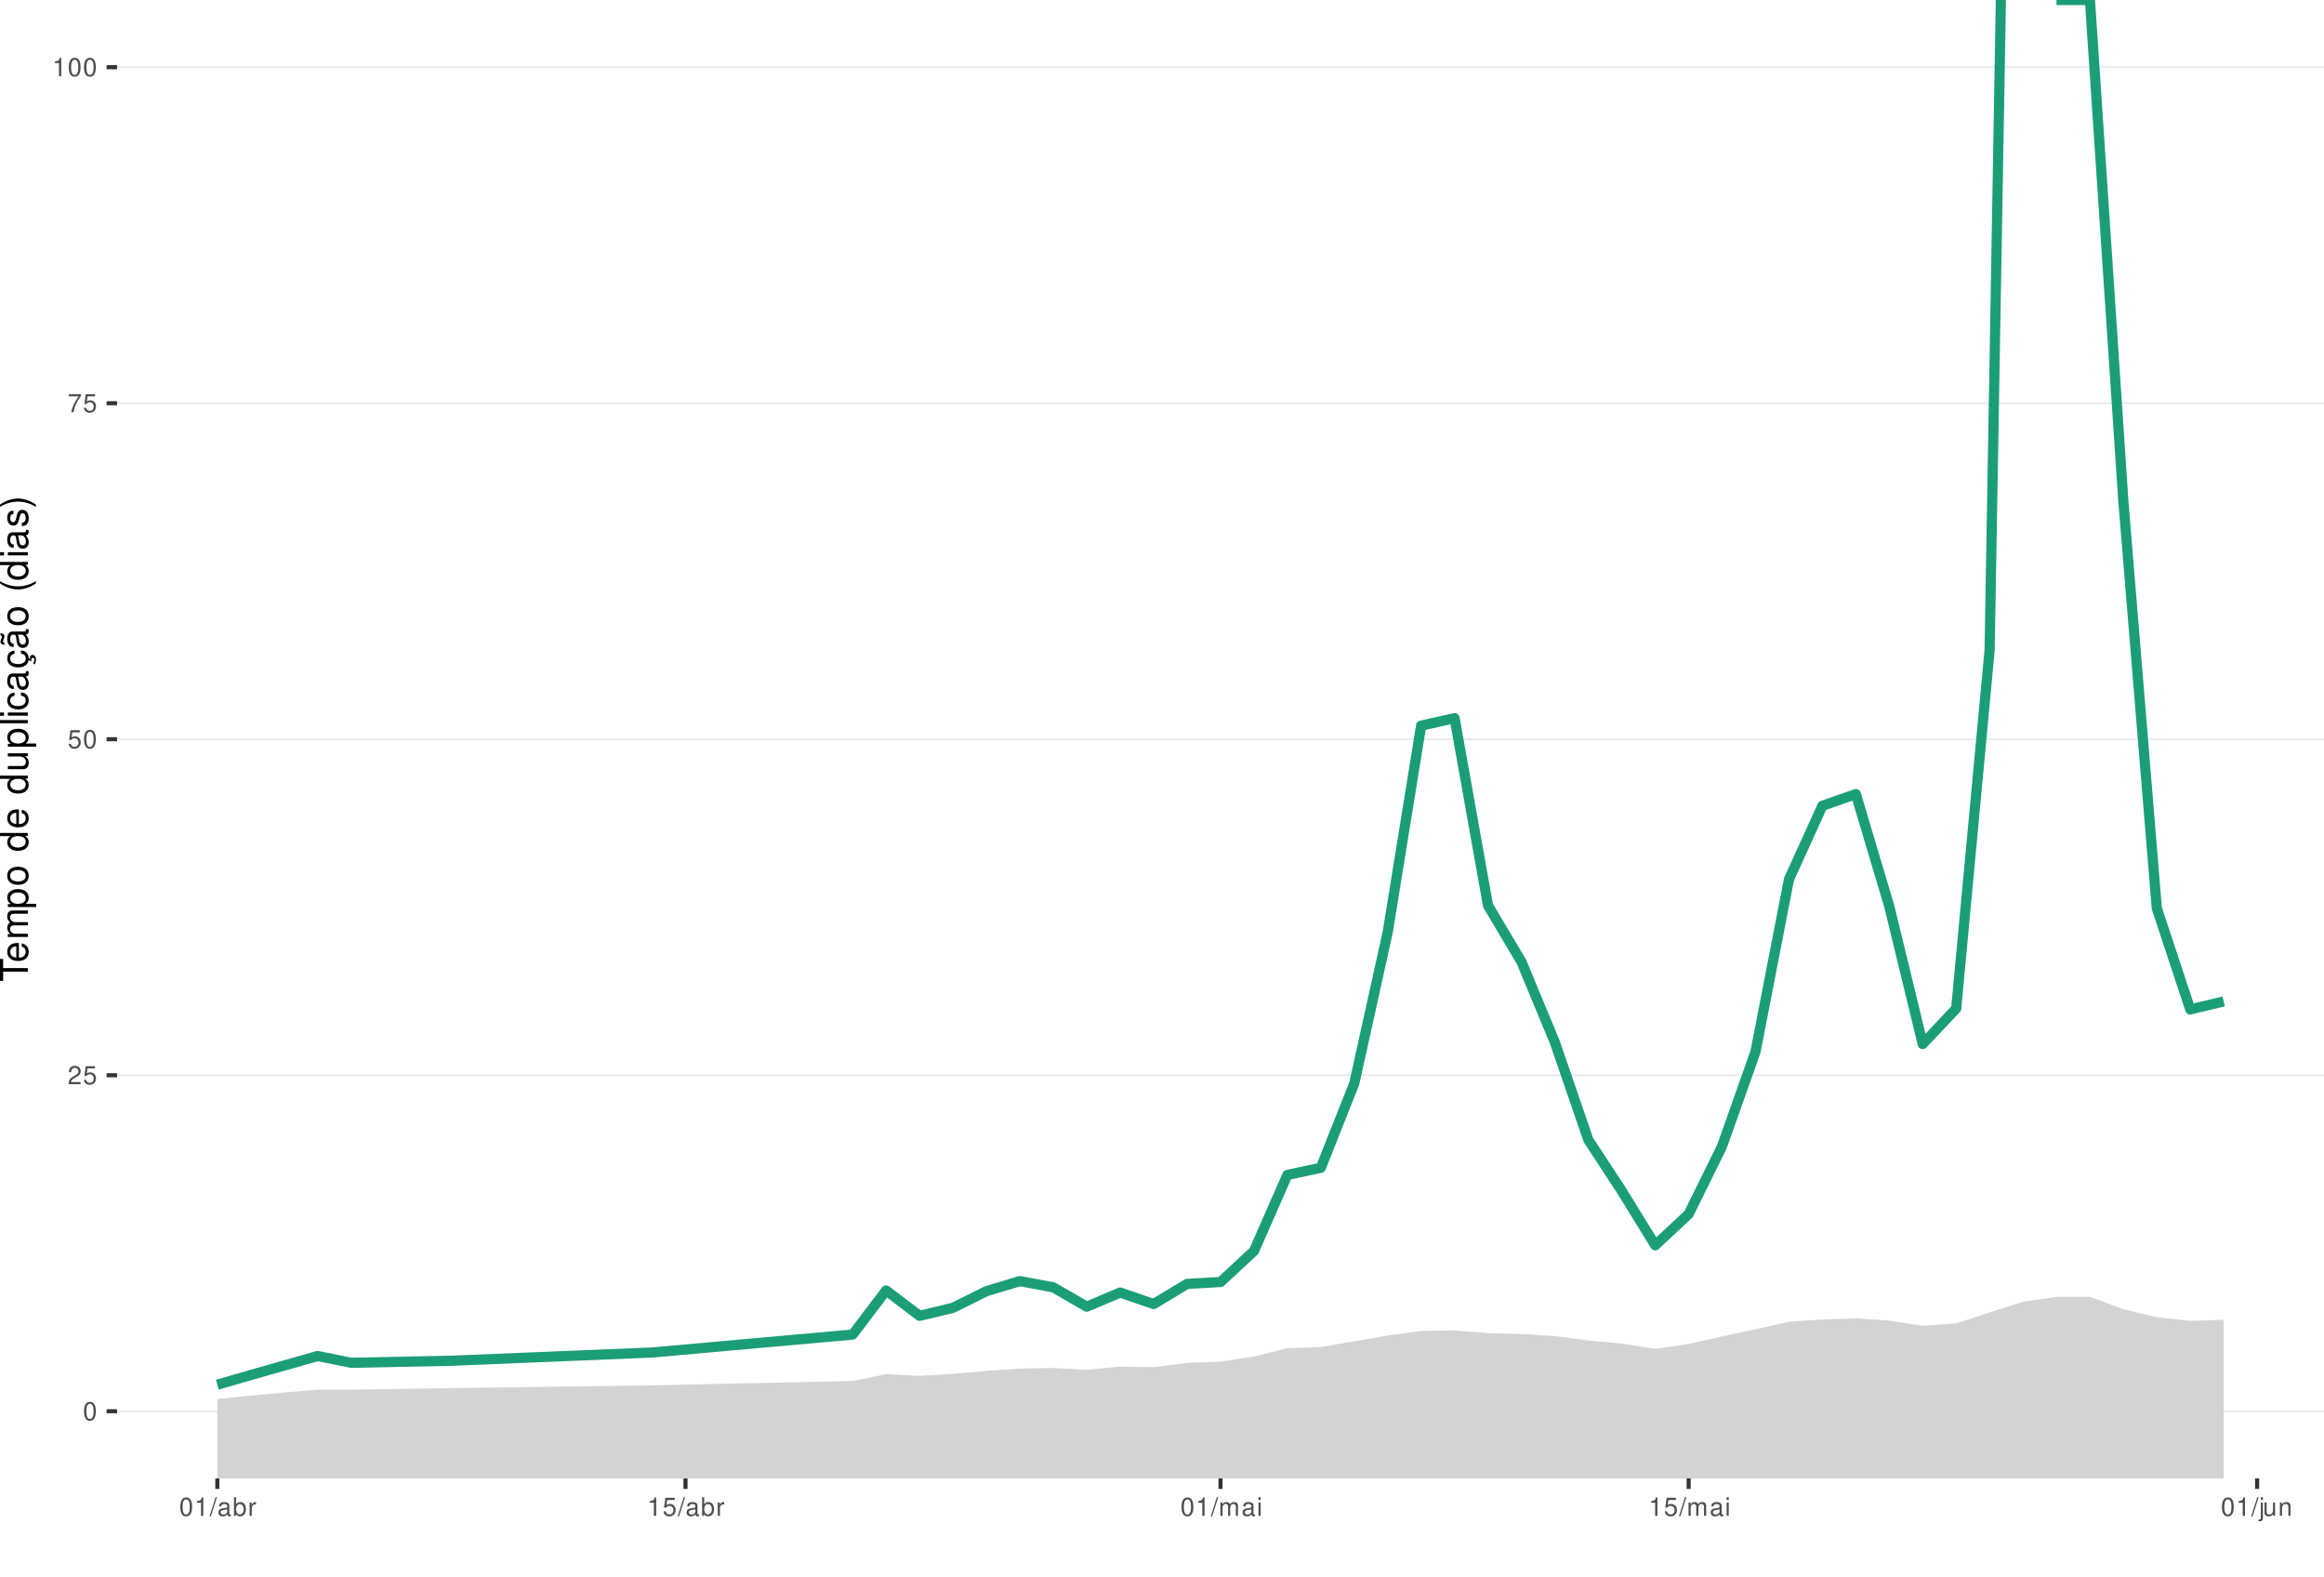
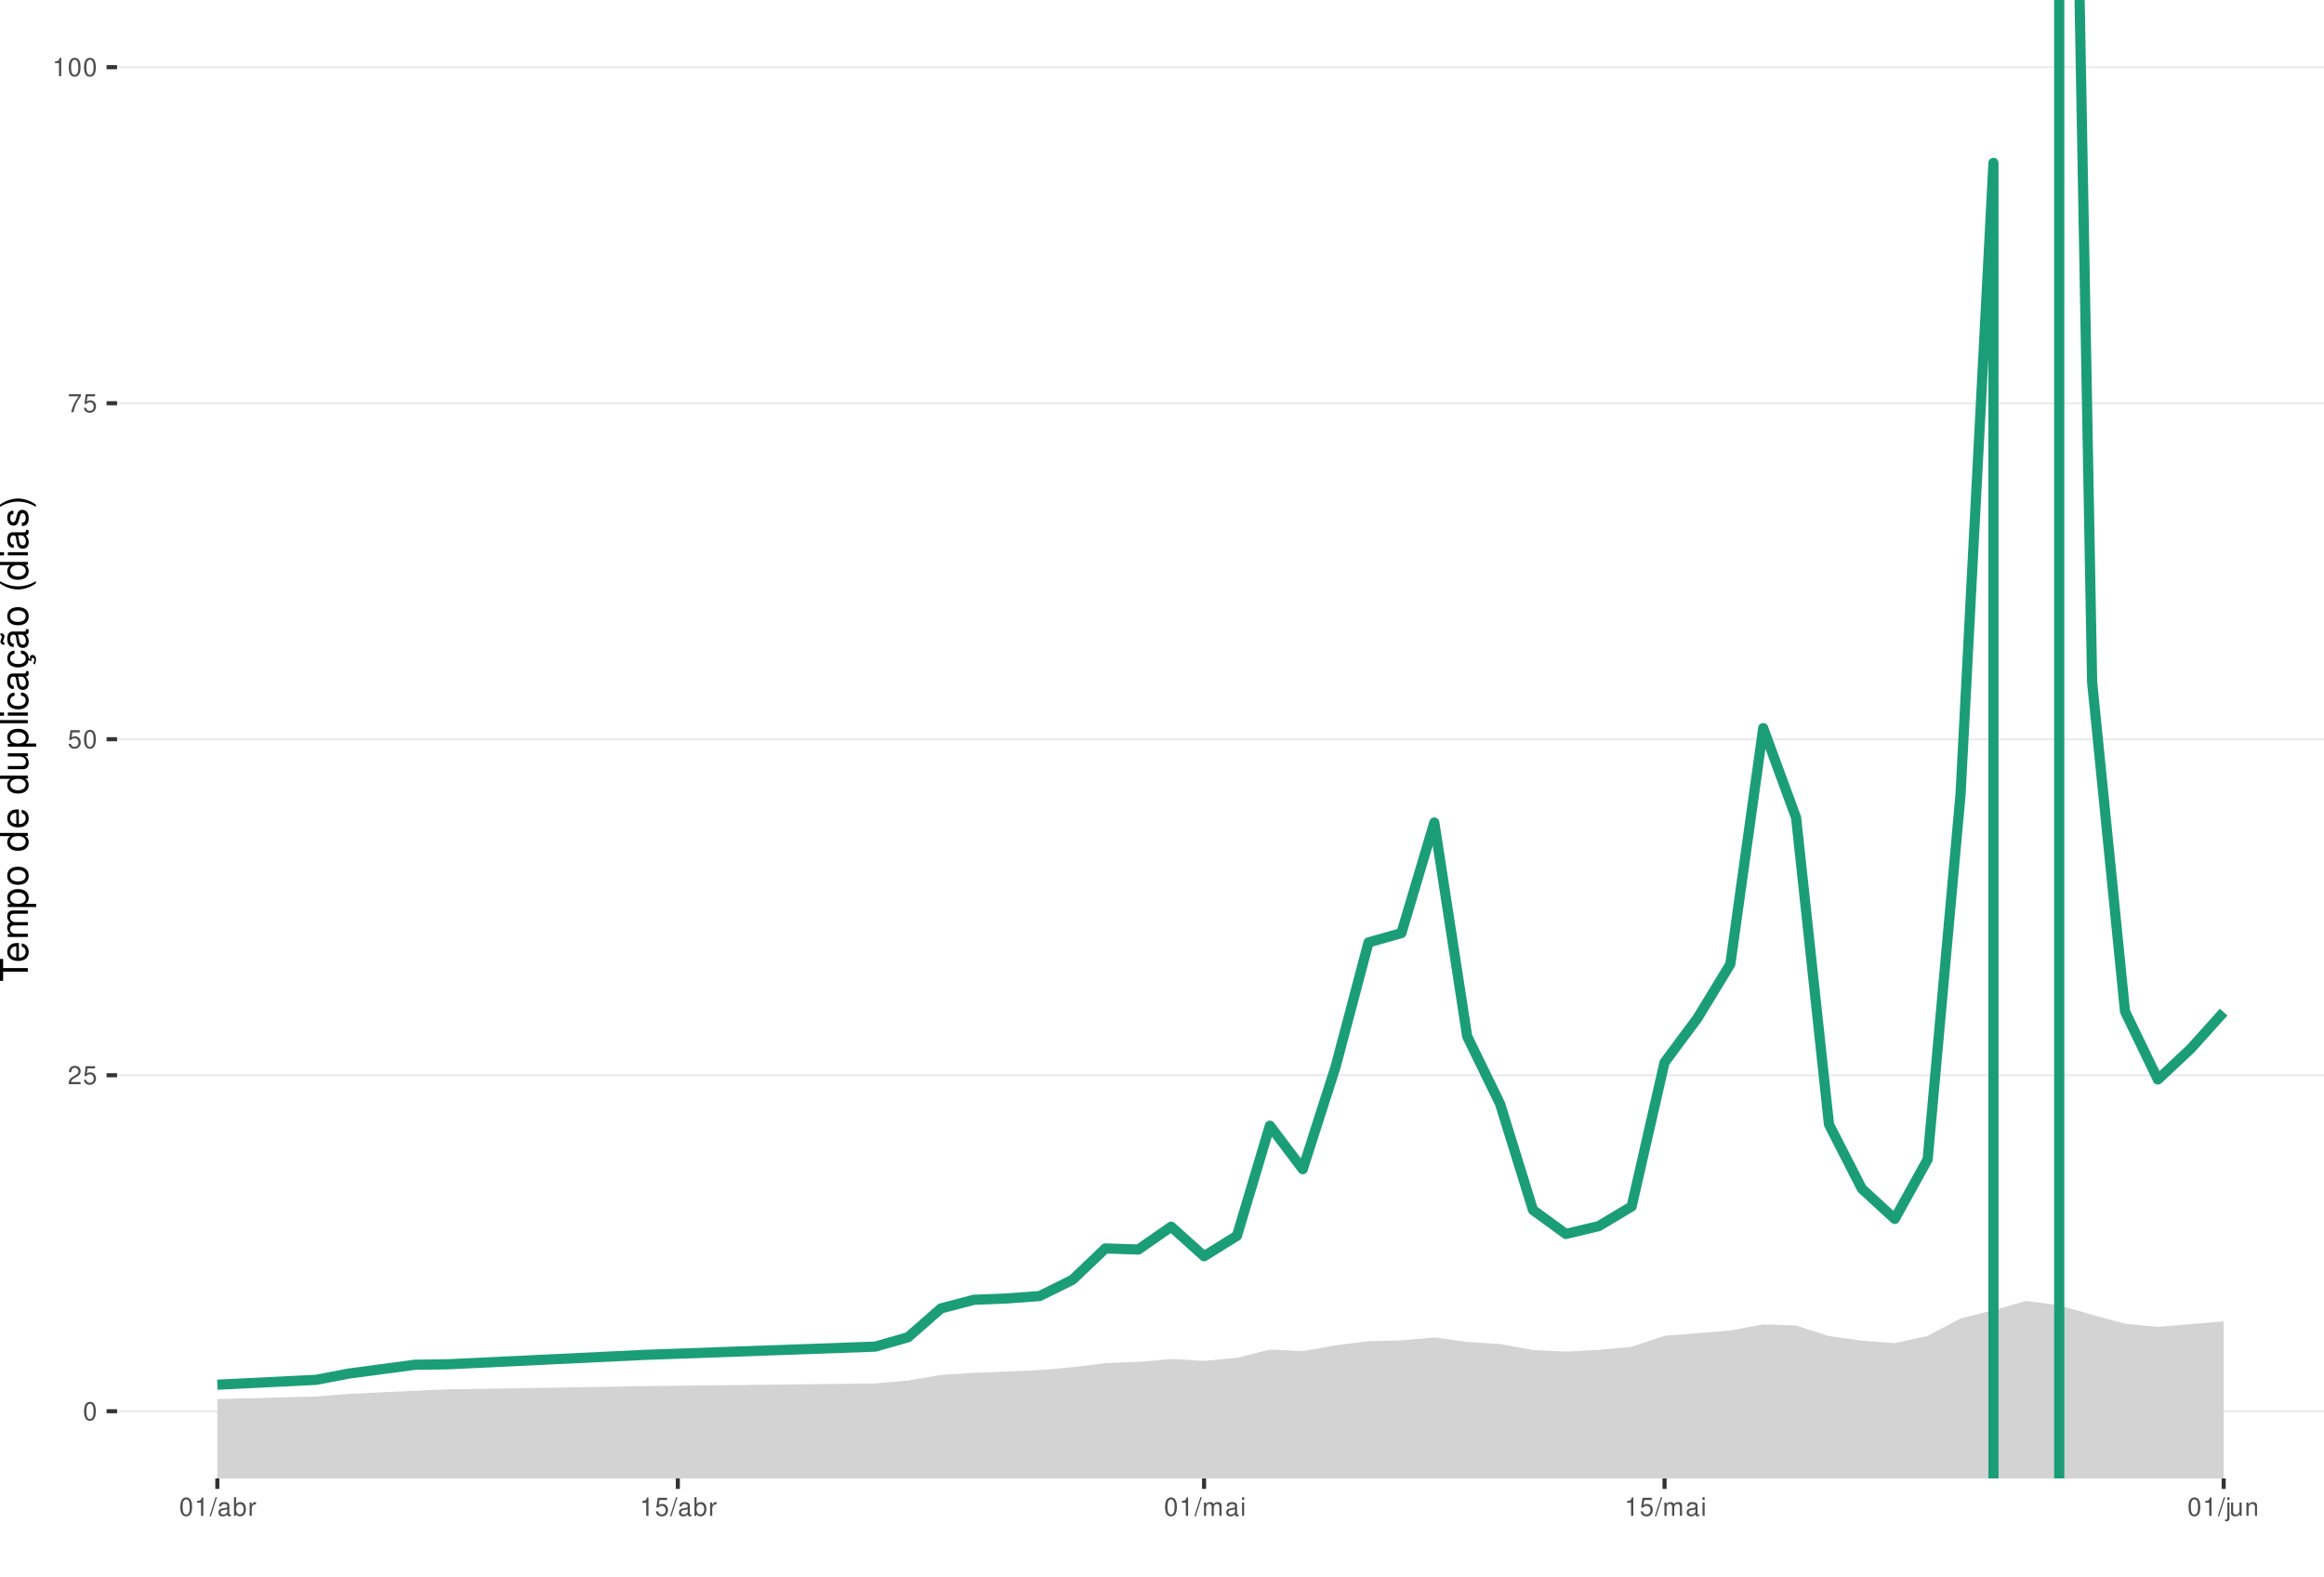
<svg xmlns="http://www.w3.org/2000/svg" xmlns:xlink="http://www.w3.org/1999/xlink" width="609pt" height="413pt" viewBox="0 0 609 413" version="1.1">
  <defs>
    <g>
      <symbol overflow="visible" id="glyph0-0">
        <path style="stroke:none;" d="" />
      </symbol>
      <symbol overflow="visible" id="glyph0-1">
        <path style="stroke:none;" d="M 1.828 -4.812 C 1.391 -4.812 0.984 -4.609 0.75 -4.281 C 0.438 -3.859 0.281 -3.219 0.281 -2.328 C 0.281 -0.703 0.812 0.156 1.828 0.156 C 2.828 0.156 3.375 -0.703 3.375 -2.297 C 3.375 -3.219 3.234 -3.844 2.922 -4.281 C 2.672 -4.625 2.281 -4.812 1.828 -4.812 Z M 1.828 -4.297 C 2.469 -4.297 2.781 -3.641 2.781 -2.344 C 2.781 -0.969 2.469 -0.328 1.812 -0.328 C 1.203 -0.328 0.891 -1 0.891 -2.328 C 0.891 -3.641 1.203 -4.297 1.828 -4.297 Z M 1.828 -4.297 " />
      </symbol>
      <symbol overflow="visible" id="glyph0-2">
        <path style="stroke:none;" d="M 3.375 -0.578 L 0.891 -0.578 C 0.938 -0.984 1.156 -1.234 1.734 -1.578 L 2.406 -1.953 C 3.062 -2.328 3.406 -2.812 3.406 -3.406 C 3.406 -3.812 3.234 -4.188 2.969 -4.438 C 2.688 -4.688 2.344 -4.812 1.891 -4.812 C 1.297 -4.812 0.844 -4.594 0.578 -4.188 C 0.422 -3.938 0.344 -3.641 0.328 -3.141 L 0.922 -3.141 C 0.938 -3.469 0.984 -3.672 1.062 -3.828 C 1.219 -4.125 1.516 -4.297 1.875 -4.297 C 2.406 -4.297 2.797 -3.906 2.797 -3.391 C 2.797 -3.016 2.578 -2.672 2.156 -2.438 L 1.547 -2.078 C 0.562 -1.516 0.281 -1.062 0.219 0 L 3.375 0 Z M 3.375 -0.578 " />
      </symbol>
      <symbol overflow="visible" id="glyph0-3">
        <path style="stroke:none;" d="M 3.172 -4.719 L 0.734 -4.719 L 0.375 -2.156 L 0.922 -2.156 C 1.188 -2.469 1.422 -2.594 1.797 -2.594 C 2.422 -2.594 2.812 -2.156 2.812 -1.453 C 2.812 -0.781 2.422 -0.359 1.781 -0.359 C 1.266 -0.359 0.953 -0.625 0.812 -1.156 L 0.234 -1.156 C 0.312 -0.766 0.375 -0.578 0.516 -0.406 C 0.781 -0.047 1.266 0.156 1.797 0.156 C 2.75 0.156 3.422 -0.547 3.422 -1.531 C 3.422 -2.469 2.797 -3.109 1.891 -3.109 C 1.562 -3.109 1.297 -3.016 1.016 -2.828 L 1.203 -4.141 L 3.172 -4.141 Z M 3.172 -4.719 " />
      </symbol>
      <symbol overflow="visible" id="glyph0-4">
        <path style="stroke:none;" d="M 3.469 -4.719 L 0.312 -4.719 L 0.312 -4.141 L 2.859 -4.141 C 1.734 -2.531 1.266 -1.547 0.922 0 L 1.547 0 C 1.797 -1.516 2.391 -2.812 3.469 -4.234 Z M 3.469 -4.719 " />
      </symbol>
      <symbol overflow="visible" id="glyph0-5">
        <path style="stroke:none;" d="M 1.719 -3.422 L 1.719 0 L 2.312 0 L 2.312 -4.812 L 1.922 -4.812 C 1.719 -4.078 1.578 -3.969 0.672 -3.859 L 0.672 -3.422 Z M 1.719 -3.422 " />
      </symbol>
      <symbol overflow="visible" id="glyph0-6">
        <path style="stroke:none;" d="M 1.531 -4.859 L -0.047 0.141 L 0.312 0.141 L 1.891 -4.859 Z M 1.531 -4.859 " />
      </symbol>
      <symbol overflow="visible" id="glyph0-7">
        <path style="stroke:none;" d="M 3.562 -0.328 C 3.5 -0.312 3.469 -0.312 3.438 -0.312 C 3.25 -0.312 3.141 -0.406 3.141 -0.578 L 3.141 -2.641 C 3.141 -3.25 2.688 -3.594 1.828 -3.594 C 1.312 -3.594 0.906 -3.438 0.672 -3.188 C 0.516 -3 0.453 -2.797 0.438 -2.453 L 0.984 -2.453 C 1.031 -2.875 1.297 -3.078 1.812 -3.078 C 2.312 -3.078 2.594 -2.891 2.594 -2.562 L 2.594 -2.406 C 2.578 -2.172 2.469 -2.078 2.016 -2.031 C 1.219 -1.922 1.109 -1.891 0.891 -1.812 C 0.484 -1.641 0.281 -1.328 0.281 -0.875 C 0.281 -0.25 0.719 0.156 1.422 0.156 C 1.859 0.156 2.219 0 2.609 -0.359 C 2.656 0 2.828 0.156 3.188 0.156 C 3.297 0.156 3.375 0.141 3.562 0.094 Z M 2.594 -1.094 C 2.594 -0.906 2.531 -0.797 2.375 -0.641 C 2.141 -0.438 1.875 -0.328 1.547 -0.328 C 1.109 -0.328 0.859 -0.547 0.859 -0.891 C 0.859 -1.266 1.094 -1.438 1.703 -1.531 C 2.297 -1.609 2.406 -1.641 2.594 -1.719 Z M 2.594 -1.094 " />
      </symbol>
      <symbol overflow="visible" id="glyph0-8">
        <path style="stroke:none;" d="M 0.359 -4.859 L 0.359 0 L 0.859 0 L 0.859 -0.453 C 1.125 -0.047 1.484 0.156 1.969 0.156 C 2.875 0.156 3.484 -0.594 3.484 -1.75 C 3.484 -2.891 2.922 -3.594 1.984 -3.594 C 1.516 -3.594 1.172 -3.406 0.906 -3.016 L 0.906 -4.859 Z M 1.891 -3.062 C 2.5 -3.062 2.906 -2.531 2.906 -1.703 C 2.906 -0.906 2.484 -0.359 1.891 -0.359 C 1.297 -0.359 0.906 -0.906 0.906 -1.719 C 0.906 -2.531 1.297 -3.062 1.891 -3.062 Z M 1.891 -3.062 " />
      </symbol>
      <symbol overflow="visible" id="glyph0-9">
        <path style="stroke:none;" d="M 0.453 -3.484 L 0.453 0 L 1.016 0 L 1.016 -1.812 C 1.031 -2.656 1.375 -3.016 2.141 -3 L 2.141 -3.562 C 2.047 -3.578 1.984 -3.594 1.922 -3.594 C 1.562 -3.594 1.297 -3.375 0.969 -2.859 L 0.969 -3.484 Z M 0.453 -3.484 " />
      </symbol>
      <symbol overflow="visible" id="glyph0-10">
        <path style="stroke:none;" d="M 0.469 -3.484 L 0.469 0 L 1.031 0 L 1.031 -2.188 C 1.031 -2.703 1.391 -3.109 1.844 -3.109 C 2.25 -3.109 2.484 -2.844 2.484 -2.406 L 2.484 0 L 3.047 0 L 3.047 -2.188 C 3.047 -2.703 3.422 -3.109 3.875 -3.109 C 4.266 -3.109 4.516 -2.844 4.516 -2.406 L 4.516 0 L 5.078 0 L 5.078 -2.609 C 5.078 -3.234 4.719 -3.594 4.062 -3.594 C 3.594 -3.594 3.312 -3.453 2.984 -3.062 C 2.781 -3.422 2.5 -3.594 2.047 -3.594 C 1.578 -3.594 1.266 -3.422 0.984 -3 L 0.984 -3.484 Z M 0.469 -3.484 " />
      </symbol>
      <symbol overflow="visible" id="glyph0-11">
        <path style="stroke:none;" d="M 1 -3.484 L 0.453 -3.484 L 0.453 0 L 1 0 Z M 1 -4.859 L 0.438 -4.859 L 0.438 -4.156 L 1 -4.156 Z M 1 -4.859 " />
      </symbol>
      <symbol overflow="visible" id="glyph0-12">
        <path style="stroke:none;" d="M 0.469 -3.484 L 0.469 0.5 C 0.469 0.859 0.359 0.969 0.016 0.969 C -0.031 0.969 -0.047 0.969 -0.125 0.953 L -0.125 1.438 C -0.047 1.438 -0.016 1.453 0.062 1.453 C 0.688 1.453 1.016 1.203 1.016 0.719 L 1.016 -3.484 Z M 1.016 -4.859 L 0.469 -4.859 L 0.469 -4.156 L 1.016 -4.156 Z M 1.016 -4.859 " />
      </symbol>
      <symbol overflow="visible" id="glyph0-13">
        <path style="stroke:none;" d="M 3.203 0 L 3.203 -3.484 L 2.656 -3.484 L 2.656 -1.516 C 2.656 -0.797 2.281 -0.328 1.703 -0.328 C 1.266 -0.328 0.984 -0.594 0.984 -1.016 L 0.984 -3.484 L 0.438 -3.484 L 0.438 -0.797 C 0.438 -0.219 0.859 0.156 1.547 0.156 C 2.062 0.156 2.391 -0.031 2.703 -0.484 L 2.703 0 Z M 3.203 0 " />
      </symbol>
      <symbol overflow="visible" id="glyph0-14">
        <path style="stroke:none;" d="M 0.469 -3.484 L 0.469 0 L 1.031 0 L 1.031 -1.922 C 1.031 -2.641 1.391 -3.109 1.969 -3.109 C 2.406 -3.109 2.688 -2.828 2.688 -2.422 L 2.688 0 L 3.234 0 L 3.234 -2.641 C 3.234 -3.219 2.812 -3.594 2.141 -3.594 C 1.625 -3.594 1.281 -3.391 0.984 -2.906 L 0.984 -3.484 Z M 0.469 -3.484 " />
      </symbol>
      <symbol overflow="visible" id="glyph1-0">
        <path style="stroke:none;" d="" />
      </symbol>
      <symbol overflow="visible" id="glyph1-1">
        <path style="stroke:none;" d="M -6.469 -3.547 L -6.469 -5.938 L -7.297 -5.938 L -7.297 -0.203 L -6.469 -0.203 L -6.469 -2.609 L 0 -2.609 L 0 -3.547 Z M -6.469 -3.547 " />
      </symbol>
      <symbol overflow="visible" id="glyph1-2">
        <path style="stroke:none;" d="M -2.344 -5.125 C -3.141 -5.125 -3.625 -5.062 -4.016 -4.922 C -4.875 -4.578 -5.391 -3.781 -5.391 -2.797 C -5.391 -1.344 -4.281 -0.406 -2.547 -0.406 C -0.812 -0.406 0.234 -1.297 0.234 -2.781 C 0.234 -3.984 -0.453 -4.812 -1.594 -5.016 L -1.594 -4.188 C -0.906 -3.953 -0.547 -3.484 -0.547 -2.812 C -0.547 -2.281 -0.781 -1.828 -1.219 -1.547 C -1.516 -1.344 -1.812 -1.281 -2.344 -1.266 Z M -3.016 -1.297 C -3.984 -1.359 -4.625 -1.953 -4.625 -2.797 C -4.625 -3.641 -3.953 -4.234 -3.016 -4.234 Z M -3.016 -1.297 " />
      </symbol>
      <symbol overflow="visible" id="glyph1-3">
        <path style="stroke:none;" d="M -5.234 -0.703 L 0 -0.703 L 0 -1.547 L -3.297 -1.547 C -4.047 -1.547 -4.656 -2.094 -4.656 -2.766 C -4.656 -3.391 -4.281 -3.734 -3.609 -3.734 L 0 -3.734 L 0 -4.578 L -3.297 -4.578 C -4.047 -4.578 -4.656 -5.125 -4.656 -5.812 C -4.656 -6.422 -4.266 -6.781 -3.609 -6.781 L 0 -6.781 L 0 -7.625 L -3.938 -7.625 C -4.875 -7.625 -5.391 -7.078 -5.391 -6.094 C -5.391 -5.406 -5.188 -4.984 -4.594 -4.484 C -5.156 -4.188 -5.391 -3.766 -5.391 -3.078 C -5.391 -2.375 -5.125 -1.906 -4.5 -1.469 L -5.234 -1.469 Z M -5.234 -0.703 " />
      </symbol>
      <symbol overflow="visible" id="glyph1-4">
        <path style="stroke:none;" d="M 2.188 -0.547 L 2.188 -1.375 L -0.547 -1.375 C -0.016 -1.812 0.234 -2.312 0.234 -2.984 C 0.234 -4.344 -0.859 -5.234 -2.531 -5.234 C -4.297 -5.234 -5.391 -4.375 -5.391 -2.984 C -5.391 -2.266 -5.062 -1.703 -4.453 -1.312 L -5.234 -1.312 L -5.234 -0.547 Z M -4.609 -2.844 C -4.609 -3.766 -3.797 -4.359 -2.547 -4.359 C -1.359 -4.359 -0.547 -3.75 -0.547 -2.844 C -0.547 -1.953 -1.344 -1.375 -2.578 -1.375 C -3.812 -1.375 -4.609 -1.953 -4.609 -2.844 Z M -4.609 -2.844 " />
      </symbol>
      <symbol overflow="visible" id="glyph1-5">
        <path style="stroke:none;" d="M -5.391 -2.719 C -5.391 -1.234 -4.344 -0.359 -2.578 -0.359 C -0.812 -0.359 0.234 -1.234 0.234 -2.734 C 0.234 -4.203 -0.812 -5.094 -2.547 -5.094 C -4.359 -5.094 -5.391 -4.234 -5.391 -2.719 Z M -4.625 -2.734 C -4.625 -3.672 -3.844 -4.234 -2.547 -4.234 C -1.312 -4.234 -0.547 -3.656 -0.547 -2.734 C -0.547 -1.797 -1.312 -1.234 -2.578 -1.234 C -3.844 -1.234 -4.625 -1.797 -4.625 -2.734 Z M -4.625 -2.734 " />
      </symbol>
      <symbol overflow="visible" id="glyph1-6">
        <path style="stroke:none;" d="" />
      </symbol>
      <symbol overflow="visible" id="glyph1-7">
        <path style="stroke:none;" d="M -7.297 -4.953 L -7.297 -4.125 L -4.578 -4.125 C -5.109 -3.766 -5.391 -3.203 -5.391 -2.516 C -5.391 -1.156 -4.297 -0.266 -2.625 -0.266 C -0.859 -0.266 0.234 -1.125 0.234 -2.547 C 0.234 -3.266 -0.047 -3.766 -0.688 -4.203 L 0 -4.203 L 0 -4.953 Z M -4.609 -2.656 C -4.609 -3.547 -3.812 -4.125 -2.562 -4.125 C -1.344 -4.125 -0.547 -3.547 -0.547 -2.656 C -0.547 -1.734 -1.359 -1.125 -2.578 -1.125 C -3.797 -1.125 -4.609 -1.734 -4.609 -2.656 Z M -4.609 -2.656 " />
      </symbol>
      <symbol overflow="visible" id="glyph1-8">
        <path style="stroke:none;" d="M 0 -4.812 L -5.234 -4.812 L -5.234 -3.984 L -2.266 -3.984 C -1.203 -3.984 -0.5 -3.438 -0.5 -2.562 C -0.5 -1.906 -0.906 -1.484 -1.531 -1.484 L -5.234 -1.484 L -5.234 -0.656 L -1.203 -0.656 C -0.328 -0.656 0.234 -1.297 0.234 -2.312 C 0.234 -3.094 -0.047 -3.578 -0.734 -4.062 L 0 -4.062 Z M 0 -4.812 " />
      </symbol>
      <symbol overflow="visible" id="glyph1-9">
        <path style="stroke:none;" d="M -7.297 -1.516 L -7.297 -0.688 L 0 -0.688 L 0 -1.516 Z M -7.297 -1.516 " />
      </symbol>
      <symbol overflow="visible" id="glyph1-10">
        <path style="stroke:none;" d="M -5.234 -1.5 L -5.234 -0.672 L 0 -0.672 L 0 -1.5 Z M -7.297 -1.5 L -7.297 -0.656 L -6.234 -0.656 L -6.234 -1.5 Z M -7.297 -1.5 " />
      </symbol>
      <symbol overflow="visible" id="glyph1-11">
        <path style="stroke:none;" d="M -3.484 -4.703 C -3.984 -4.672 -4.312 -4.562 -4.609 -4.359 C -5.094 -4 -5.391 -3.375 -5.391 -2.641 C -5.391 -1.219 -4.266 -0.312 -2.531 -0.312 C -0.844 -0.312 0.234 -1.203 0.234 -2.625 C 0.234 -3.875 -0.516 -4.672 -1.797 -4.766 L -1.797 -3.938 C -0.953 -3.797 -0.547 -3.359 -0.547 -2.656 C -0.547 -1.734 -1.297 -1.188 -2.531 -1.188 C -3.844 -1.188 -4.625 -1.719 -4.625 -2.625 C -4.625 -3.328 -4.203 -3.766 -3.484 -3.875 Z M -3.484 -4.703 " />
      </symbol>
      <symbol overflow="visible" id="glyph1-12">
        <path style="stroke:none;" d="M -0.484 -5.344 C -0.469 -5.266 -0.469 -5.219 -0.469 -5.172 C -0.469 -4.875 -0.625 -4.719 -0.875 -4.719 L -3.953 -4.719 C -4.891 -4.719 -5.391 -4.047 -5.391 -2.75 C -5.391 -1.984 -5.172 -1.375 -4.781 -1.016 C -4.516 -0.766 -4.203 -0.672 -3.688 -0.656 L -3.688 -1.484 C -4.328 -1.562 -4.625 -1.938 -4.625 -2.719 C -4.625 -3.484 -4.344 -3.891 -3.844 -3.891 L -3.625 -3.891 C -3.266 -3.875 -3.125 -3.703 -3.047 -3.016 C -2.891 -1.844 -2.844 -1.656 -2.719 -1.344 C -2.453 -0.734 -2 -0.422 -1.312 -0.422 C -0.375 -0.422 0.234 -1.078 0.234 -2.141 C 0.234 -2.797 0 -3.328 -0.547 -3.922 C 0 -3.984 0.234 -4.234 0.234 -4.781 C 0.234 -4.953 0.203 -5.062 0.141 -5.344 Z M -1.656 -3.891 C -1.375 -3.891 -1.203 -3.812 -0.969 -3.562 C -0.656 -3.219 -0.5 -2.812 -0.5 -2.312 C -0.5 -1.672 -0.812 -1.297 -1.344 -1.297 C -1.891 -1.297 -2.172 -1.656 -2.297 -2.547 C -2.422 -3.438 -2.453 -3.609 -2.594 -3.891 Z M -1.656 -3.891 " />
      </symbol>
      <symbol overflow="visible" id="glyph1-13">
        <path style="stroke:none;" d="M 0.234 -2.641 C 0.234 -3.875 -0.547 -4.703 -1.797 -4.766 L -1.797 -3.938 C -0.953 -3.797 -0.531 -3.359 -0.531 -2.656 C -0.531 -1.734 -1.281 -1.188 -2.516 -1.188 C -3.844 -1.188 -4.625 -1.719 -4.625 -2.625 C -4.625 -3.328 -4.203 -3.766 -3.484 -3.875 L -3.484 -4.703 C -3.984 -4.672 -4.312 -4.562 -4.609 -4.359 C -5.094 -4 -5.391 -3.375 -5.391 -2.641 C -5.391 -1.219 -4.266 -0.312 -2.531 -0.312 C -1.469 -0.312 -0.625 -0.672 -0.156 -1.312 C 0.047 -1.594 0.125 -1.812 0.203 -2.25 L 0.922 -1.938 L 0.984 -2.062 C 0.938 -2.188 0.906 -2.25 0.906 -2.375 C 0.906 -2.656 1.047 -2.828 1.281 -2.828 C 1.547 -2.828 1.734 -2.594 1.734 -2.297 C 1.734 -2.031 1.672 -1.844 1.438 -1.406 L 1.406 -1.312 L 1.812 -1.094 C 2.078 -1.75 2.141 -1.953 2.141 -2.344 C 2.141 -3.109 1.781 -3.578 1.203 -3.578 C 0.781 -3.578 0.547 -3.297 0.547 -2.797 C 0.547 -2.703 0.547 -2.641 0.562 -2.516 Z M 0.234 -2.641 " />
      </symbol>
      <symbol overflow="visible" id="glyph1-14">
        <path style="stroke:none;" d="M -0.484 -5.344 C -0.469 -5.266 -0.469 -5.219 -0.469 -5.172 C -0.469 -4.875 -0.625 -4.719 -0.875 -4.719 L -3.953 -4.719 C -4.891 -4.719 -5.391 -4.047 -5.391 -2.75 C -5.391 -1.984 -5.172 -1.375 -4.781 -1.016 C -4.516 -0.766 -4.203 -0.672 -3.688 -0.656 L -3.688 -1.484 C -4.328 -1.562 -4.625 -1.938 -4.625 -2.719 C -4.625 -3.484 -4.344 -3.891 -3.844 -3.891 L -3.625 -3.891 C -3.266 -3.875 -3.125 -3.703 -3.047 -3.016 C -2.891 -1.844 -2.844 -1.656 -2.719 -1.344 C -2.453 -0.734 -2 -0.422 -1.312 -0.422 C -0.375 -0.422 0.234 -1.078 0.234 -2.141 C 0.234 -2.797 0 -3.328 -0.547 -3.922 C 0 -3.984 0.234 -4.234 0.234 -4.781 C 0.234 -4.953 0.203 -5.062 0.141 -5.344 Z M -1.656 -3.891 C -1.375 -3.891 -1.203 -3.812 -0.969 -3.562 C -0.656 -3.219 -0.5 -2.812 -0.5 -2.312 C -0.5 -1.672 -0.812 -1.297 -1.344 -1.297 C -1.891 -1.297 -2.172 -1.656 -2.297 -2.547 C -2.422 -3.438 -2.453 -3.609 -2.594 -3.891 Z M -7.172 -3.75 C -6.922 -3.672 -6.812 -3.547 -6.812 -3.375 C -6.812 -3.25 -6.875 -2.984 -6.984 -2.734 C -7.156 -2.312 -7.172 -2.25 -7.172 -2.047 C -7.172 -1.594 -6.797 -1.297 -6.141 -1.188 L -6.141 -1.766 C -6.375 -1.812 -6.5 -1.938 -6.5 -2.094 C -6.5 -2.203 -6.469 -2.344 -6.375 -2.578 C -6.156 -3.156 -6.125 -3.234 -6.125 -3.438 C -6.125 -3.922 -6.484 -4.219 -7.172 -4.312 Z M -7.172 -3.75 " />
      </symbol>
      <symbol overflow="visible" id="glyph1-15">
        <path style="stroke:none;" d="M -7.297 -2.359 C -5.984 -1.359 -4.156 -0.734 -2.594 -0.734 C -1.016 -0.734 0.812 -1.359 2.125 -2.359 L 2.125 -2.906 C 0.688 -2.031 -0.984 -1.547 -2.594 -1.547 C -4.188 -1.547 -5.875 -2.031 -7.297 -2.906 Z M -7.297 -2.359 " />
      </symbol>
      <symbol overflow="visible" id="glyph1-16">
        <path style="stroke:none;" d="M -3.781 -4.375 C -4.812 -4.375 -5.391 -3.688 -5.391 -2.484 C -5.391 -1.266 -4.766 -0.469 -3.797 -0.469 C -2.969 -0.469 -2.578 -0.891 -2.281 -2.125 L -2.094 -2.906 C -1.953 -3.484 -1.734 -3.719 -1.375 -3.719 C -0.875 -3.719 -0.547 -3.234 -0.547 -2.5 C -0.547 -2.047 -0.672 -1.672 -0.891 -1.453 C -1.047 -1.328 -1.188 -1.266 -1.562 -1.219 L -1.562 -0.344 C -0.344 -0.375 0.234 -1.062 0.234 -2.438 C 0.234 -3.75 -0.422 -4.594 -1.438 -4.594 C -2.203 -4.594 -2.641 -4.156 -2.891 -3.109 L -3.078 -2.312 C -3.234 -1.625 -3.453 -1.344 -3.828 -1.344 C -4.312 -1.344 -4.625 -1.766 -4.625 -2.453 C -4.625 -3.125 -4.328 -3.484 -3.781 -3.5 Z M -3.781 -4.375 " />
      </symbol>
      <symbol overflow="visible" id="glyph1-17">
        <path style="stroke:none;" d="M 2.125 -0.938 C 0.812 -1.938 -1.016 -2.562 -2.578 -2.562 C -4.156 -2.562 -5.984 -1.938 -7.297 -0.938 L -7.297 -0.375 C -5.859 -1.266 -4.188 -1.75 -2.578 -1.75 C -0.984 -1.75 0.703 -1.266 2.125 -0.375 Z M 2.125 -0.938 " />
      </symbol>
    </g>
    <clipPath id="clip1">
      <path d="M 30.672 0 L 609 0 L 609 387.328 L 30.672 387.328 Z M 30.672 0 " />
    </clipPath>
    <clipPath id="clip2">
      <path d="M 30.672 369 L 609 369 L 609 370 L 30.672 370 Z M 30.672 369 " />
    </clipPath>
    <clipPath id="clip3">
      <path d="M 30.672 281 L 609 281 L 609 282 L 30.672 282 Z M 30.672 281 " />
    </clipPath>
    <clipPath id="clip4">
      <path d="M 30.672 193 L 609 193 L 609 194 L 30.672 194 Z M 30.672 193 " />
    </clipPath>
    <clipPath id="clip5">
      <path d="M 30.672 105 L 609 105 L 609 106 L 30.672 106 Z M 30.672 105 " />
    </clipPath>
    <clipPath id="clip6">
      <path d="M 30.672 17 L 609 17 L 609 18 L 30.672 18 Z M 30.672 17 " />
    </clipPath>
    <clipPath id="clip7">
-       <path d="M 56 339 L 583 339 L 583 387.328 L 56 387.328 Z M 56 339 " />
+       <path d="M 56 340 L 583 340 L 583 387.328 L 56 387.328 Z M 56 340 " />
+     </clipPath>
+     <clipPath id="clip8">
+       <path d="M 55 41 L 524 41 L 524 387.328 L 55 387.328 Z M 55 41 " />
+     </clipPath>
+     <clipPath id="clip9">
+       <path d="M 538 0 L 541 0 L 541 387.328 L 538 387.328 Z M 538 0 " />
    </clipPath>
  </defs>
  <g id="surface66">
    <rect x="0" y="0" width="609" height="413" style="fill:rgb(100%,100%,100%);fill-opacity:1;stroke:none;" />
    <rect x="0" y="0" width="609" height="413" style="fill:rgb(100%,100%,100%);fill-opacity:1;stroke:none;" />
    <path style="fill:none;stroke-width:1.067;stroke-linecap:round;stroke-linejoin:round;stroke:rgb(100%,100%,100%);stroke-opacity:1;stroke-miterlimit:10;" d="M 0 413 L 609 413 L 609 0 L 0 0 Z M 0 413 " />
    <g clip-path="url(#clip1)" clip-rule="nonzero">
      <path style=" stroke:none;fill-rule:nonzero;fill:rgb(100%,100%,100%);fill-opacity:1;" d="M 30.672 387.328 L 609 387.328 L 609 0 L 30.672 0 Z M 30.672 387.328 " />
    </g>
    <g clip-path="url(#clip2)" clip-rule="nonzero">
      <path style="fill:none;stroke-width:0.533;stroke-linecap:butt;stroke-linejoin:round;stroke:rgb(92.157%,92.157%,92.157%);stroke-opacity:1;stroke-miterlimit:10;" d="M 30.672 369.723 L 609 369.723 " />
    </g>
    <g clip-path="url(#clip3)" clip-rule="nonzero">
      <path style="fill:none;stroke-width:0.533;stroke-linecap:butt;stroke-linejoin:round;stroke:rgb(92.157%,92.157%,92.157%);stroke-opacity:1;stroke-miterlimit:10;" d="M 30.672 281.695 L 609 281.695 " />
    </g>
    <g clip-path="url(#clip4)" clip-rule="nonzero">
      <path style="fill:none;stroke-width:0.533;stroke-linecap:butt;stroke-linejoin:round;stroke:rgb(92.157%,92.157%,92.157%);stroke-opacity:1;stroke-miterlimit:10;" d="M 30.672 193.664 L 609 193.664 " />
    </g>
    <g clip-path="url(#clip5)" clip-rule="nonzero">
      <path style="fill:none;stroke-width:0.533;stroke-linecap:butt;stroke-linejoin:round;stroke:rgb(92.157%,92.157%,92.157%);stroke-opacity:1;stroke-miterlimit:10;" d="M 30.672 105.637 L 609 105.637 " />
    </g>
    <g clip-path="url(#clip6)" clip-rule="nonzero">
      <path style="fill:none;stroke-width:0.533;stroke-linecap:butt;stroke-linejoin:round;stroke:rgb(92.157%,92.157%,92.157%);stroke-opacity:1;stroke-miterlimit:10;" d="M 30.672 17.605 L 609 17.605 " />
    </g>
    <g clip-path="url(#clip7)" clip-rule="nonzero">
-       <path style=" stroke:none;fill-rule:nonzero;fill:rgb(82.745%,82.745%,82.745%);fill-opacity:1;" d="M 65.547 413 L 65.723 411.449 L 74.484 401.605 L 83.246 398.086 L 86.895 413 L 216.699 413 L 223.449 409.625 L 232.211 395.414 L 240.973 406.668 L 249.734 406.07 L 258.496 402.781 L 267.262 402.77 L 276.023 408.113 L 278.758 413 L 330.793 413 L 337.359 405.344 L 346.125 405.574 L 354.887 401.797 L 363.648 398.812 L 372.41 397.254 L 381.172 397.383 L 389.938 399.426 L 398.699 400.586 L 407.461 403.035 L 416.223 408.629 L 421.402 413 L 454.316 413 L 460.035 409.344 L 468.801 405.109 L 477.562 404.297 L 486.324 404.555 L 495.086 406.836 L 503.848 411.75 L 512.613 410.699 L 521.375 404.719 L 530.137 400.969 L 538.898 399.691 L 547.66 399.691 L 556.426 404.215 L 565.188 409.141 L 573.949 412.855 L 578.938 413 L 582.711 413 L 582.711 345.758 L 573.949 346.047 L 565.188 345.086 L 556.426 342.988 L 547.66 339.754 L 538.898 339.754 L 530.137 341.027 L 521.375 343.84 L 512.613 346.691 L 503.848 347.324 L 495.086 345.977 L 486.324 345.402 L 477.562 345.668 L 468.801 346.277 L 460.035 348.234 L 451.273 350.121 L 442.512 352.094 L 433.75 353.391 L 424.984 351.988 L 416.223 351.188 L 407.461 350.039 L 398.699 349.504 L 389.938 349.246 L 381.172 348.547 L 372.41 348.672 L 363.648 349.879 L 354.887 351.398 L 346.125 352.887 L 337.359 353.203 L 328.598 355.383 L 319.836 356.723 L 311.074 357.051 L 302.309 358.168 L 293.547 358.047 L 284.785 358.863 L 276.023 358.383 L 267.262 358.547 L 258.496 359.137 L 249.734 359.93 L 240.973 360.465 L 232.211 360.008 L 223.449 361.789 L 170.871 362.93 L 118.297 363.66 L 92.008 364.062 L 83.246 364.086 L 74.484 364.82 L 65.723 365.621 L 56.957 366.527 L 56.957 413 Z M 65.547 413 " />
-     </g>
-     <path style="fill:none;stroke-width:2.667;stroke-linecap:butt;stroke-linejoin:round;stroke:rgb(10.588%,61.961%,46.667%);stroke-opacity:1;stroke-miterlimit:10;" d="M 56.957 362.766 L 65.723 360.23 L 74.484 357.734 L 83.246 355.258 L 92.008 357.023 L 118.297 356.492 L 170.871 354.332 L 223.449 349.629 L 232.211 338.074 L 240.973 344.723 L 249.734 342.621 L 258.496 338.262 L 267.262 335.629 L 276.023 337.262 L 284.785 342.328 L 293.547 338.621 L 302.309 341.637 L 311.074 336.363 L 319.836 335.863 L 328.598 327.75 L 337.359 307.809 L 346.125 305.93 L 354.887 283.84 L 363.648 244.223 L 372.41 190.102 L 381.172 188.148 L 389.938 237.246 L 398.699 251.98 L 407.461 273.098 L 416.223 298.629 L 424.984 312.004 L 433.75 326.242 L 442.512 318.074 L 451.273 300.273 L 460.035 275.504 L 468.801 230.352 L 477.562 211.094 L 486.324 208.043 L 495.086 237.457 L 503.848 273.516 L 512.613 264.234 L 521.375 170.297 L 524.324 0 " />
-     <path style="fill:none;stroke-width:2.667;stroke-linecap:butt;stroke-linejoin:round;stroke:rgb(10.588%,61.961%,46.667%);stroke-opacity:1;stroke-miterlimit:10;" d="M 538.898 0 L 547.66 0 L 556.426 131.359 L 565.188 237.945 L 573.949 264.449 L 582.711 262.355 " />
+       <path style=" stroke:none;fill-rule:nonzero;fill:rgb(82.745%,82.745%,82.745%);fill-opacity:1;" d="M 241.676 413 L 246.574 403.145 L 255.195 402.895 L 263.812 405.641 L 272.43 408.434 L 281.051 405.312 L 289.668 400.961 L 298.289 403.219 L 306.906 401.566 L 315.527 407.883 L 324.145 405.824 L 332.766 398.297 L 341.383 401.23 L 350 397.793 L 358.621 395.969 L 367.238 396.176 L 375.859 395.547 L 384.477 398.629 L 393.098 401.164 L 401.715 410.996 L 404.172 413 L 429.699 413 L 436.191 404.645 L 444.809 403.742 L 453.43 402.93 L 462.047 400.289 L 470.668 401.355 L 479.285 411.281 L 480.848 413 L 508.734 413 L 513.762 404.555 L 522.379 401.32 L 531 398.637 L 539.617 400.023 L 548.238 404.105 L 556.855 410.613 L 561.664 413 L 580.711 413 L 582.711 412.773 L 582.711 346.141 L 574.094 346.906 L 565.473 347.605 L 556.855 346.793 L 548.238 344.461 L 539.617 341.973 L 531 340.809 L 522.379 343.254 L 513.762 345.402 L 505.141 349.992 L 496.523 351.883 L 487.906 351.211 L 479.285 350.027 L 470.668 347.262 L 462.047 346.961 L 453.43 348.562 L 444.809 349.27 L 436.191 349.965 L 427.57 352.824 L 418.953 353.625 L 410.336 354.09 L 401.715 353.684 L 393.098 352.109 L 384.477 351.562 L 375.859 350.402 L 367.238 351.156 L 358.621 351.363 L 350 352.453 L 341.383 353.965 L 332.766 353.566 L 324.145 355.734 L 315.527 356.527 L 306.906 356.035 L 298.289 356.805 L 289.668 357.109 L 281.051 358.184 L 272.43 358.934 L 263.812 359.328 L 255.195 359.66 L 246.574 360.203 L 237.957 361.672 L 229.336 362.43 L 169.004 363.133 L 117.293 363.988 L 108.672 364.355 L 91.434 365.156 L 82.816 365.859 L 56.957 366.527 L 56.957 413 Z M 241.676 413 " />
+     </g>
+     <g clip-path="url(#clip8)" clip-rule="nonzero">
+       <path style="fill:none;stroke-width:2.667;stroke-linecap:butt;stroke-linejoin:round;stroke:rgb(10.588%,61.961%,46.667%);stroke-opacity:1;stroke-miterlimit:10;" d="M 56.957 362.766 L 82.816 361.488 L 91.434 359.844 L 108.672 357.543 L 117.293 357.422 L 169.004 354.949 L 229.336 352.789 L 237.957 350.332 L 246.574 342.785 L 255.195 340.523 L 263.812 340.172 L 272.43 339.543 L 281.051 335.281 L 289.668 327.07 L 298.289 327.352 L 306.906 321.371 L 315.527 329.109 L 324.145 323.754 L 332.766 294.91 L 341.383 306.305 L 350 279.445 L 358.621 246.895 L 367.238 244.453 L 375.859 215.488 L 384.477 271.512 L 393.098 289.211 L 401.715 316.992 L 410.336 323.277 L 418.953 321.219 L 427.57 316.074 L 436.191 278.336 L 444.809 266.75 L 453.43 252.594 L 462.047 190.754 L 470.668 214.234 L 479.285 294.586 L 487.906 311.434 L 496.523 319.332 L 505.141 303.734 L 513.762 208.043 L 522.379 42.68 L 522.379 413 " />
+     </g>
+     <g clip-path="url(#clip9)" clip-rule="nonzero">
+       <path style="fill:none;stroke-width:2.667;stroke-linecap:butt;stroke-linejoin:round;stroke:rgb(10.588%,61.961%,46.667%);stroke-opacity:1;stroke-miterlimit:10;" d="M 539.617 413 L 539.617 0 " />
+     </g>
+     <path style="fill:none;stroke-width:2.667;stroke-linecap:butt;stroke-linejoin:round;stroke:rgb(10.588%,61.961%,46.667%);stroke-opacity:1;stroke-miterlimit:10;" d="M 544.961 0 L 548.238 178.664 L 556.855 264.984 L 565.473 282.805 L 574.094 274.727 L 582.711 265.148 " />
    <g style="fill:rgb(30.196%,30.196%,30.196%);fill-opacity:1;">
      <use xlink:href="#glyph0-1" x="21.738" y="372.07" />
    </g>
    <g style="fill:rgb(30.196%,30.196%,30.196%);fill-opacity:1;">
      <use xlink:href="#glyph0-2" x="17.738" y="284.043" />
      <use xlink:href="#glyph0-3" x="21.738" y="284.043" />
    </g>
    <g style="fill:rgb(30.196%,30.196%,30.196%);fill-opacity:1;">
      <use xlink:href="#glyph0-3" x="17.738" y="196.012" />
      <use xlink:href="#glyph0-1" x="21.738" y="196.012" />
    </g>
    <g style="fill:rgb(30.196%,30.196%,30.196%);fill-opacity:1;">
      <use xlink:href="#glyph0-4" x="17.738" y="107.984" />
      <use xlink:href="#glyph0-3" x="21.738" y="107.984" />
    </g>
    <g style="fill:rgb(30.196%,30.196%,30.196%);fill-opacity:1;">
      <use xlink:href="#glyph0-5" x="13.738" y="19.953" />
      <use xlink:href="#glyph0-1" x="17.738" y="19.953" />
      <use xlink:href="#glyph0-1" x="21.738" y="19.953" />
    </g>
    <path style="fill:none;stroke-width:1.067;stroke-linecap:butt;stroke-linejoin:round;stroke:rgb(20%,20%,20%);stroke-opacity:1;stroke-miterlimit:10;" d="M 27.93 369.723 L 30.672 369.723 " />
    <path style="fill:none;stroke-width:1.067;stroke-linecap:butt;stroke-linejoin:round;stroke:rgb(20%,20%,20%);stroke-opacity:1;stroke-miterlimit:10;" d="M 27.93 281.695 L 30.672 281.695 " />
    <path style="fill:none;stroke-width:1.067;stroke-linecap:butt;stroke-linejoin:round;stroke:rgb(20%,20%,20%);stroke-opacity:1;stroke-miterlimit:10;" d="M 27.93 193.664 L 30.672 193.664 " />
    <path style="fill:none;stroke-width:1.067;stroke-linecap:butt;stroke-linejoin:round;stroke:rgb(20%,20%,20%);stroke-opacity:1;stroke-miterlimit:10;" d="M 27.93 105.637 L 30.672 105.637 " />
    <path style="fill:none;stroke-width:1.067;stroke-linecap:butt;stroke-linejoin:round;stroke:rgb(20%,20%,20%);stroke-opacity:1;stroke-miterlimit:10;" d="M 27.93 17.605 L 30.672 17.605 " />
    <path style="fill:none;stroke-width:1.067;stroke-linecap:butt;stroke-linejoin:round;stroke:rgb(20%,20%,20%);stroke-opacity:1;stroke-miterlimit:10;" d="M 56.957 390.07 L 56.957 387.328 " />
-     <path style="fill:none;stroke-width:1.067;stroke-linecap:butt;stroke-linejoin:round;stroke:rgb(20%,20%,20%);stroke-opacity:1;stroke-miterlimit:10;" d="M 179.633 390.07 L 179.633 387.328 " />
-     <path style="fill:none;stroke-width:1.067;stroke-linecap:butt;stroke-linejoin:round;stroke:rgb(20%,20%,20%);stroke-opacity:1;stroke-miterlimit:10;" d="M 319.836 390.07 L 319.836 387.328 " />
-     <path style="fill:none;stroke-width:1.067;stroke-linecap:butt;stroke-linejoin:round;stroke:rgb(20%,20%,20%);stroke-opacity:1;stroke-miterlimit:10;" d="M 442.512 390.07 L 442.512 387.328 " />
-     <path style="fill:none;stroke-width:1.067;stroke-linecap:butt;stroke-linejoin:round;stroke:rgb(20%,20%,20%);stroke-opacity:1;stroke-miterlimit:10;" d="M 591.477 390.07 L 591.477 387.328 " />
+     <path style="fill:none;stroke-width:1.067;stroke-linecap:butt;stroke-linejoin:round;stroke:rgb(20%,20%,20%);stroke-opacity:1;stroke-miterlimit:10;" d="M 177.625 390.07 L 177.625 387.328 " />
+     <path style="fill:none;stroke-width:1.067;stroke-linecap:butt;stroke-linejoin:round;stroke:rgb(20%,20%,20%);stroke-opacity:1;stroke-miterlimit:10;" d="M 315.527 390.07 L 315.527 387.328 " />
+     <path style="fill:none;stroke-width:1.067;stroke-linecap:butt;stroke-linejoin:round;stroke:rgb(20%,20%,20%);stroke-opacity:1;stroke-miterlimit:10;" d="M 436.191 390.07 L 436.191 387.328 " />
+     <path style="fill:none;stroke-width:1.067;stroke-linecap:butt;stroke-linejoin:round;stroke:rgb(20%,20%,20%);stroke-opacity:1;stroke-miterlimit:10;" d="M 582.711 390.07 L 582.711 387.328 " />
    <g style="fill:rgb(30.196%,30.196%,30.196%);fill-opacity:1;">
      <use xlink:href="#glyph0-1" x="46.957" y="397.109" />
      <use xlink:href="#glyph0-5" x="50.957" y="397.109" />
      <use xlink:href="#glyph0-6" x="54.957" y="397.109" />
      <use xlink:href="#glyph0-7" x="56.957" y="397.109" />
      <use xlink:href="#glyph0-8" x="60.957" y="397.109" />
      <use xlink:href="#glyph0-9" x="64.957" y="397.109" />
    </g>
    <g style="fill:rgb(30.196%,30.196%,30.196%);fill-opacity:1;">
-       <use xlink:href="#glyph0-5" x="169.633" y="397.109" />
-       <use xlink:href="#glyph0-3" x="173.633" y="397.109" />
-       <use xlink:href="#glyph0-6" x="177.633" y="397.109" />
-       <use xlink:href="#glyph0-7" x="179.633" y="397.109" />
-       <use xlink:href="#glyph0-8" x="183.633" y="397.109" />
-       <use xlink:href="#glyph0-9" x="187.633" y="397.109" />
-     </g>
-     <g style="fill:rgb(30.196%,30.196%,30.196%);fill-opacity:1;">
-       <use xlink:href="#glyph0-1" x="309.336" y="397.109" />
-       <use xlink:href="#glyph0-5" x="313.336" y="397.109" />
-       <use xlink:href="#glyph0-6" x="317.336" y="397.109" />
-       <use xlink:href="#glyph0-10" x="319.336" y="397.109" />
-       <use xlink:href="#glyph0-7" x="325.336" y="397.109" />
-       <use xlink:href="#glyph0-11" x="329.336" y="397.109" />
-     </g>
-     <g style="fill:rgb(30.196%,30.196%,30.196%);fill-opacity:1;">
-       <use xlink:href="#glyph0-5" x="432.012" y="397.109" />
-       <use xlink:href="#glyph0-3" x="436.012" y="397.109" />
-       <use xlink:href="#glyph0-6" x="440.012" y="397.109" />
-       <use xlink:href="#glyph0-10" x="442.012" y="397.109" />
-       <use xlink:href="#glyph0-7" x="448.012" y="397.109" />
-       <use xlink:href="#glyph0-11" x="452.012" y="397.109" />
-     </g>
-     <g style="fill:rgb(30.196%,30.196%,30.196%);fill-opacity:1;">
-       <use xlink:href="#glyph0-1" x="581.977" y="397.109" />
-       <use xlink:href="#glyph0-5" x="585.977" y="397.109" />
-       <use xlink:href="#glyph0-6" x="589.977" y="397.109" />
-       <use xlink:href="#glyph0-12" x="591.977" y="397.109" />
-       <use xlink:href="#glyph0-13" x="592.977" y="397.109" />
-       <use xlink:href="#glyph0-14" x="596.977" y="397.109" />
+       <use xlink:href="#glyph0-5" x="167.625" y="397.109" />
+       <use xlink:href="#glyph0-3" x="171.625" y="397.109" />
+       <use xlink:href="#glyph0-6" x="175.625" y="397.109" />
+       <use xlink:href="#glyph0-7" x="177.625" y="397.109" />
+       <use xlink:href="#glyph0-8" x="181.625" y="397.109" />
+       <use xlink:href="#glyph0-9" x="185.625" y="397.109" />
+     </g>
+     <g style="fill:rgb(30.196%,30.196%,30.196%);fill-opacity:1;">
+       <use xlink:href="#glyph0-1" x="305.027" y="397.109" />
+       <use xlink:href="#glyph0-5" x="309.027" y="397.109" />
+       <use xlink:href="#glyph0-6" x="313.027" y="397.109" />
+       <use xlink:href="#glyph0-10" x="315.027" y="397.109" />
+       <use xlink:href="#glyph0-7" x="321.027" y="397.109" />
+       <use xlink:href="#glyph0-11" x="325.027" y="397.109" />
+     </g>
+     <g style="fill:rgb(30.196%,30.196%,30.196%);fill-opacity:1;">
+       <use xlink:href="#glyph0-5" x="425.691" y="397.109" />
+       <use xlink:href="#glyph0-3" x="429.691" y="397.109" />
+       <use xlink:href="#glyph0-6" x="433.691" y="397.109" />
+       <use xlink:href="#glyph0-10" x="435.691" y="397.109" />
+       <use xlink:href="#glyph0-7" x="441.691" y="397.109" />
+       <use xlink:href="#glyph0-11" x="445.691" y="397.109" />
+     </g>
+     <g style="fill:rgb(30.196%,30.196%,30.196%);fill-opacity:1;">
+       <use xlink:href="#glyph0-1" x="573.211" y="397.109" />
+       <use xlink:href="#glyph0-5" x="577.211" y="397.109" />
+       <use xlink:href="#glyph0-6" x="581.211" y="397.109" />
+       <use xlink:href="#glyph0-12" x="583.211" y="397.109" />
+       <use xlink:href="#glyph0-13" x="584.211" y="397.109" />
+       <use xlink:href="#glyph0-14" x="588.211" y="397.109" />
    </g>
    <g style="fill:rgb(0%,0%,0%);fill-opacity:1;">
      <use xlink:href="#glyph1-1" x="7.29" y="257.164" />
      <use xlink:href="#glyph1-2" x="7.29" y="252.164" />
      <use xlink:href="#glyph1-3" x="7.29" y="246.164" />
      <use xlink:href="#glyph1-4" x="7.29" y="238.164" />
      <use xlink:href="#glyph1-5" x="7.29" y="232.164" />
      <use xlink:href="#glyph1-6" x="7.29" y="226.164" />
      <use xlink:href="#glyph1-7" x="7.29" y="223.164" />
      <use xlink:href="#glyph1-2" x="7.29" y="217.164" />
      <use xlink:href="#glyph1-6" x="7.29" y="211.164" />
      <use xlink:href="#glyph1-7" x="7.29" y="208.164" />
      <use xlink:href="#glyph1-8" x="7.29" y="202.164" />
      <use xlink:href="#glyph1-4" x="7.29" y="196.164" />
      <use xlink:href="#glyph1-9" x="7.29" y="190.164" />
      <use xlink:href="#glyph1-10" x="7.29" y="188.164" />
      <use xlink:href="#glyph1-11" x="7.29" y="186.164" />
      <use xlink:href="#glyph1-12" x="7.29" y="181.164" />
      <use xlink:href="#glyph1-13" x="7.29" y="175.164" />
      <use xlink:href="#glyph1-14" x="7.29" y="170.164" />
      <use xlink:href="#glyph1-5" x="7.29" y="164.164" />
      <use xlink:href="#glyph1-6" x="7.29" y="158.164" />
      <use xlink:href="#glyph1-15" x="7.29" y="155.164" />
      <use xlink:href="#glyph1-7" x="7.29" y="152.164" />
      <use xlink:href="#glyph1-10" x="7.29" y="146.164" />
      <use xlink:href="#glyph1-12" x="7.29" y="144.164" />
      <use xlink:href="#glyph1-16" x="7.29" y="138.164" />
      <use xlink:href="#glyph1-17" x="7.29" y="133.164" />
    </g>
  </g>
</svg>
